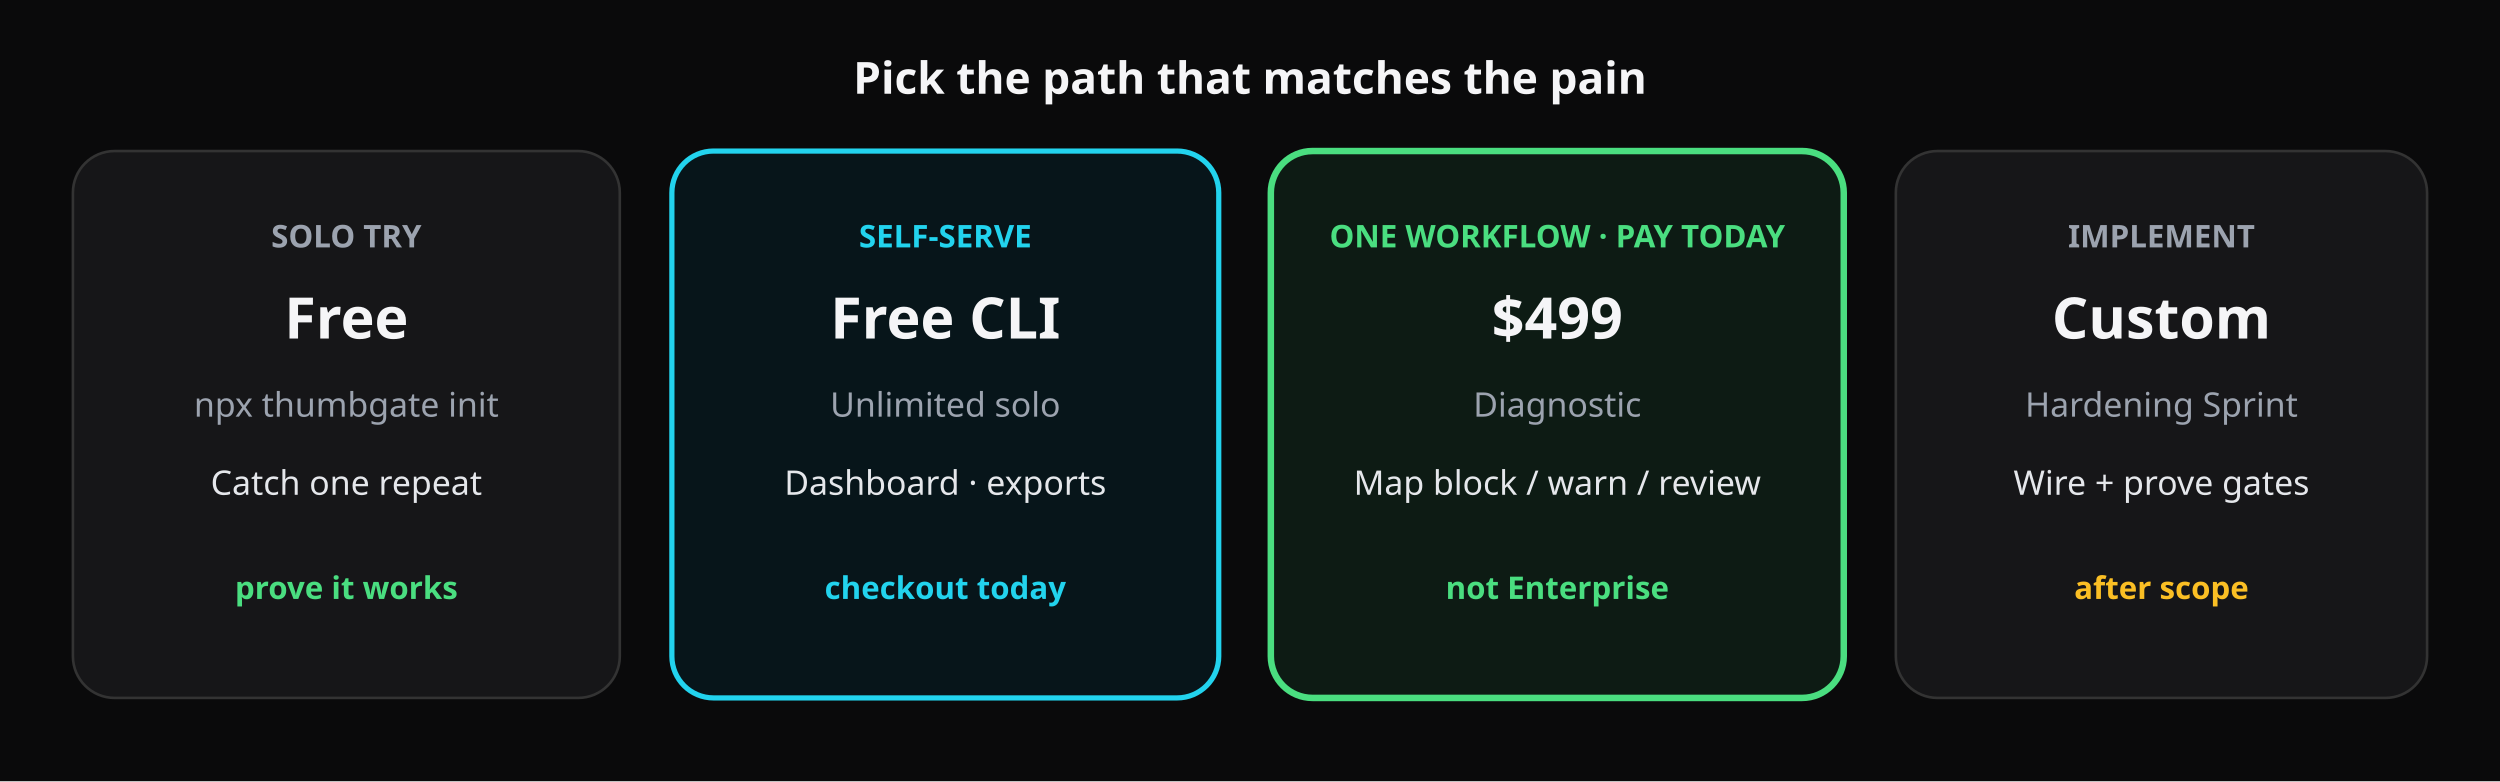
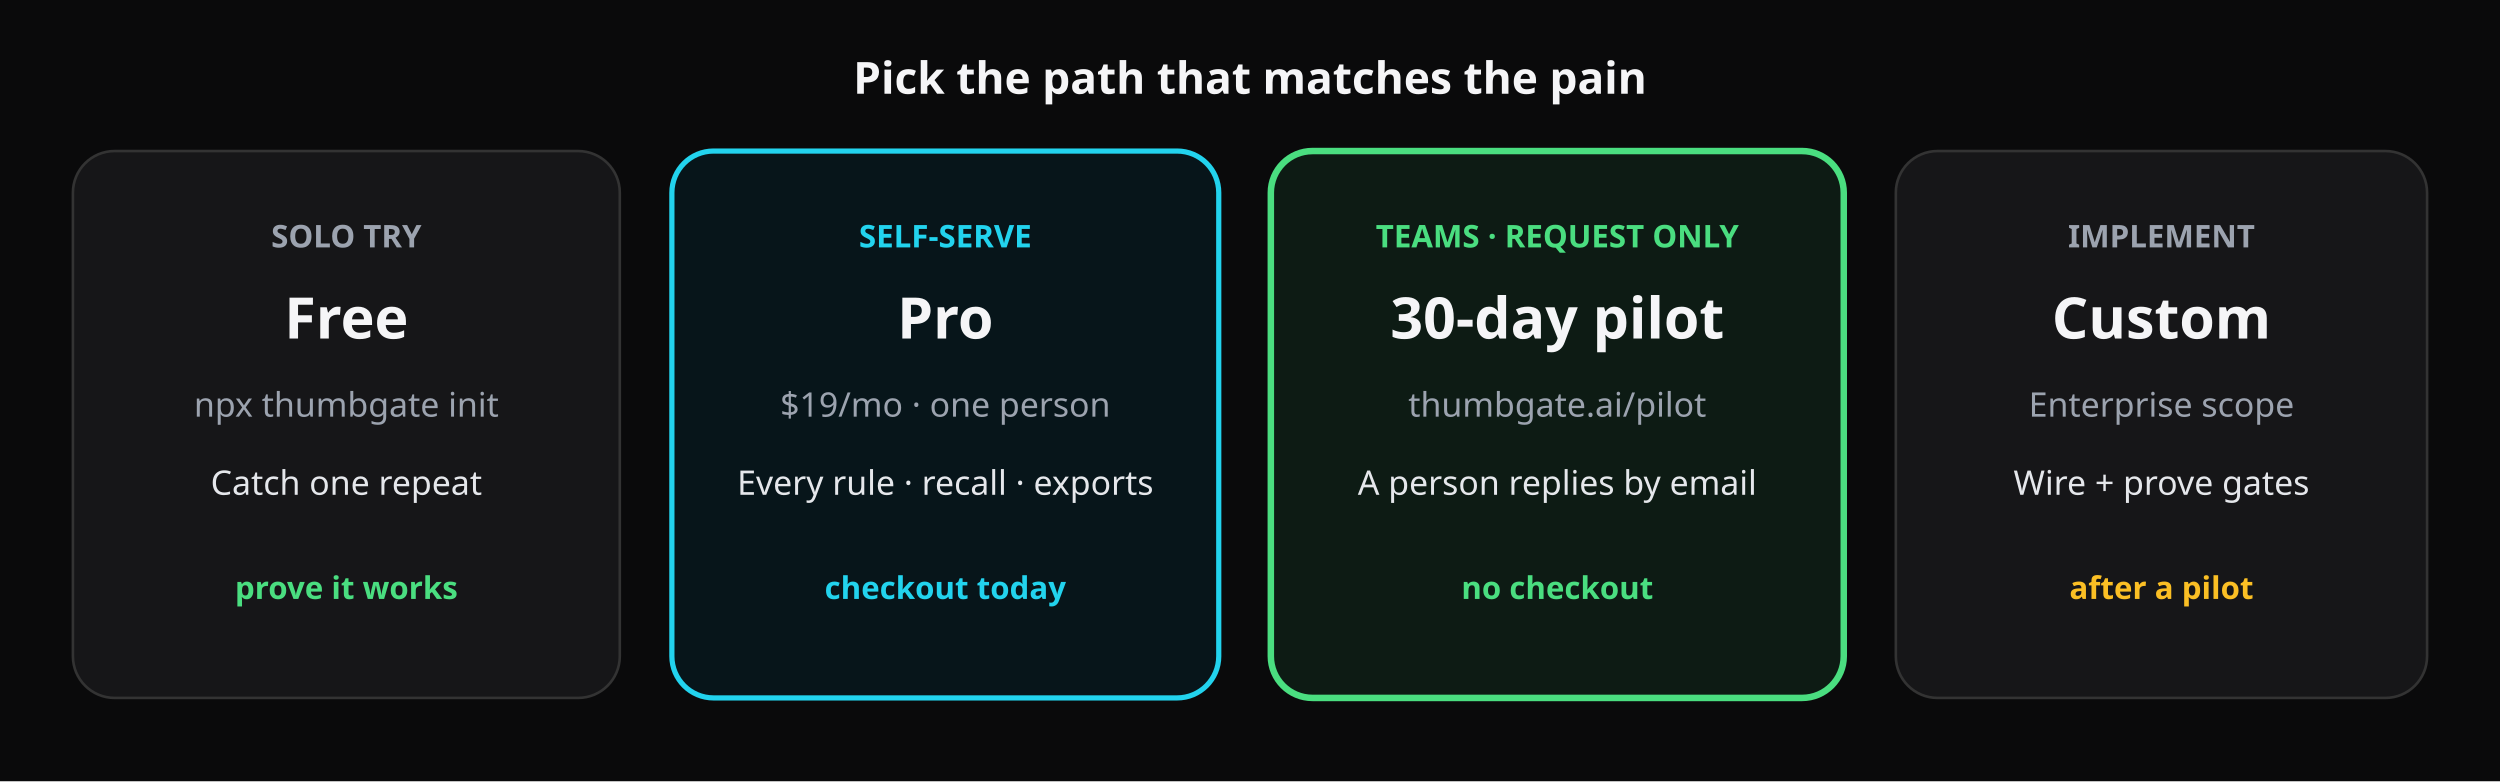
<svg xmlns="http://www.w3.org/2000/svg" viewBox="0 0 960 300" role="img" aria-labelledby="t d">
  <rect width="960" height="300" fill="#0a0a0b" />
  <g font-family="system-ui,sans-serif">
    <text x="480" y="36" text-anchor="middle" fill="#f5f5f7" font-size="17" font-weight="800">Pick the path that matches the pain</text>
    <rect x="28" y="58" width="210" height="210" rx="16" fill="#161618" stroke="#333" />
    <text x="133" y="95" text-anchor="middle" fill="#9ca3af" font-size="12" font-weight="700">SOLO TRY</text>
    <text x="133" y="130" text-anchor="middle" fill="#f5f5f7" font-size="22" font-weight="900">Free</text>
    <text x="133" y="160" text-anchor="middle" fill="#9ca3af" font-size="13">npx thumbgate init</text>
    <text x="133" y="190" text-anchor="middle" fill="#e5e7eb" font-size="13">Catch one repeat</text>
    <text x="133" y="230" text-anchor="middle" fill="#4ade80" font-size="12" font-weight="700">prove it works</text>
    <rect x="258" y="58" width="210" height="210" rx="16" fill="#07151a" stroke="#22d3ee" stroke-width="2" />
    <text x="363" y="95" text-anchor="middle" fill="#22d3ee" font-size="12" font-weight="700">SELF-SERVE</text>
-     <text x="363" y="130" text-anchor="middle" fill="#f5f5f7" font-size="22" font-weight="900">Free CLI</text>
-     <text x="363" y="160" text-anchor="middle" fill="#9ca3af" font-size="13">Unlimited solo</text>
-     <text x="363" y="190" text-anchor="middle" fill="#e5e7eb" font-size="13">Dashboard · exports</text>
+     <text x="363" y="130" text-anchor="middle" fill="#f5f5f7" font-size="22" font-weight="900">Pro</text>
+     <text x="363" y="160" text-anchor="middle" fill="#9ca3af" font-size="13">$19/mo · one person</text>
+     <text x="363" y="190" text-anchor="middle" fill="#e5e7eb" font-size="13">Every rule · recall · exports</text>
    <text x="363" y="230" text-anchor="middle" fill="#22d3ee" font-size="12" font-weight="700">checkout today</text>
    <rect x="488" y="58" width="220" height="210" rx="16" fill="#0d1b14" stroke="#4ade80" stroke-width="2.5" />
-     <text x="598" y="95" text-anchor="middle" fill="#4ade80" font-size="12" font-weight="700">ONE WORKFLOW · PAY TODAY</text>
-     <text x="598" y="130" text-anchor="middle" fill="#f5f5f7" font-size="22" font-weight="900">$499</text>
-     <text x="598" y="160" text-anchor="middle" fill="#9ca3af" font-size="13">Diagnostic</text>
-     <text x="598" y="190" text-anchor="middle" fill="#e5e7eb" font-size="13">Map block / warn / review</text>
-     <text x="598" y="230" text-anchor="middle" fill="#4ade80" font-size="12" font-weight="700">not Enterprise</text>
+     <text x="598" y="95" text-anchor="middle" fill="#4ade80" font-size="12" font-weight="700">TEAMS · REQUEST ONLY</text>
+     <text x="598" y="130" text-anchor="middle" fill="#f5f5f7" font-size="22" font-weight="900">30-day pilot</text>
+     <text x="598" y="160" text-anchor="middle" fill="#9ca3af" font-size="13">thumbgate.ai/pilot</text>
+     <text x="598" y="190" text-anchor="middle" fill="#e5e7eb" font-size="13">A person replies by email</text>
+     <text x="598" y="230" text-anchor="middle" fill="#4ade80" font-size="12" font-weight="700">no checkout</text>
    <rect x="728" y="58" width="204" height="210" rx="16" fill="#161618" stroke="#333" />
    <text x="830" y="95" text-anchor="middle" fill="#9ca3af" font-size="12" font-weight="700">IMPLEMENT</text>
    <text x="830" y="130" text-anchor="middle" fill="#f5f5f7" font-size="22" font-weight="900">Custom</text>
-     <text x="830" y="160" text-anchor="middle" fill="#9ca3af" font-size="13">Hardening Sprint</text>
+     <text x="830" y="160" text-anchor="middle" fill="#9ca3af" font-size="13">Enterprise scope</text>
    <text x="830" y="190" text-anchor="middle" fill="#e5e7eb" font-size="13">Wire + prove gates</text>
-     <text x="830" y="230" text-anchor="middle" fill="#fbbf24" font-size="12" font-weight="700">after scope</text>
+     <text x="830" y="230" text-anchor="middle" fill="#fbbf24" font-size="12" font-weight="700">after a pilot</text>
  </g>
</svg>
